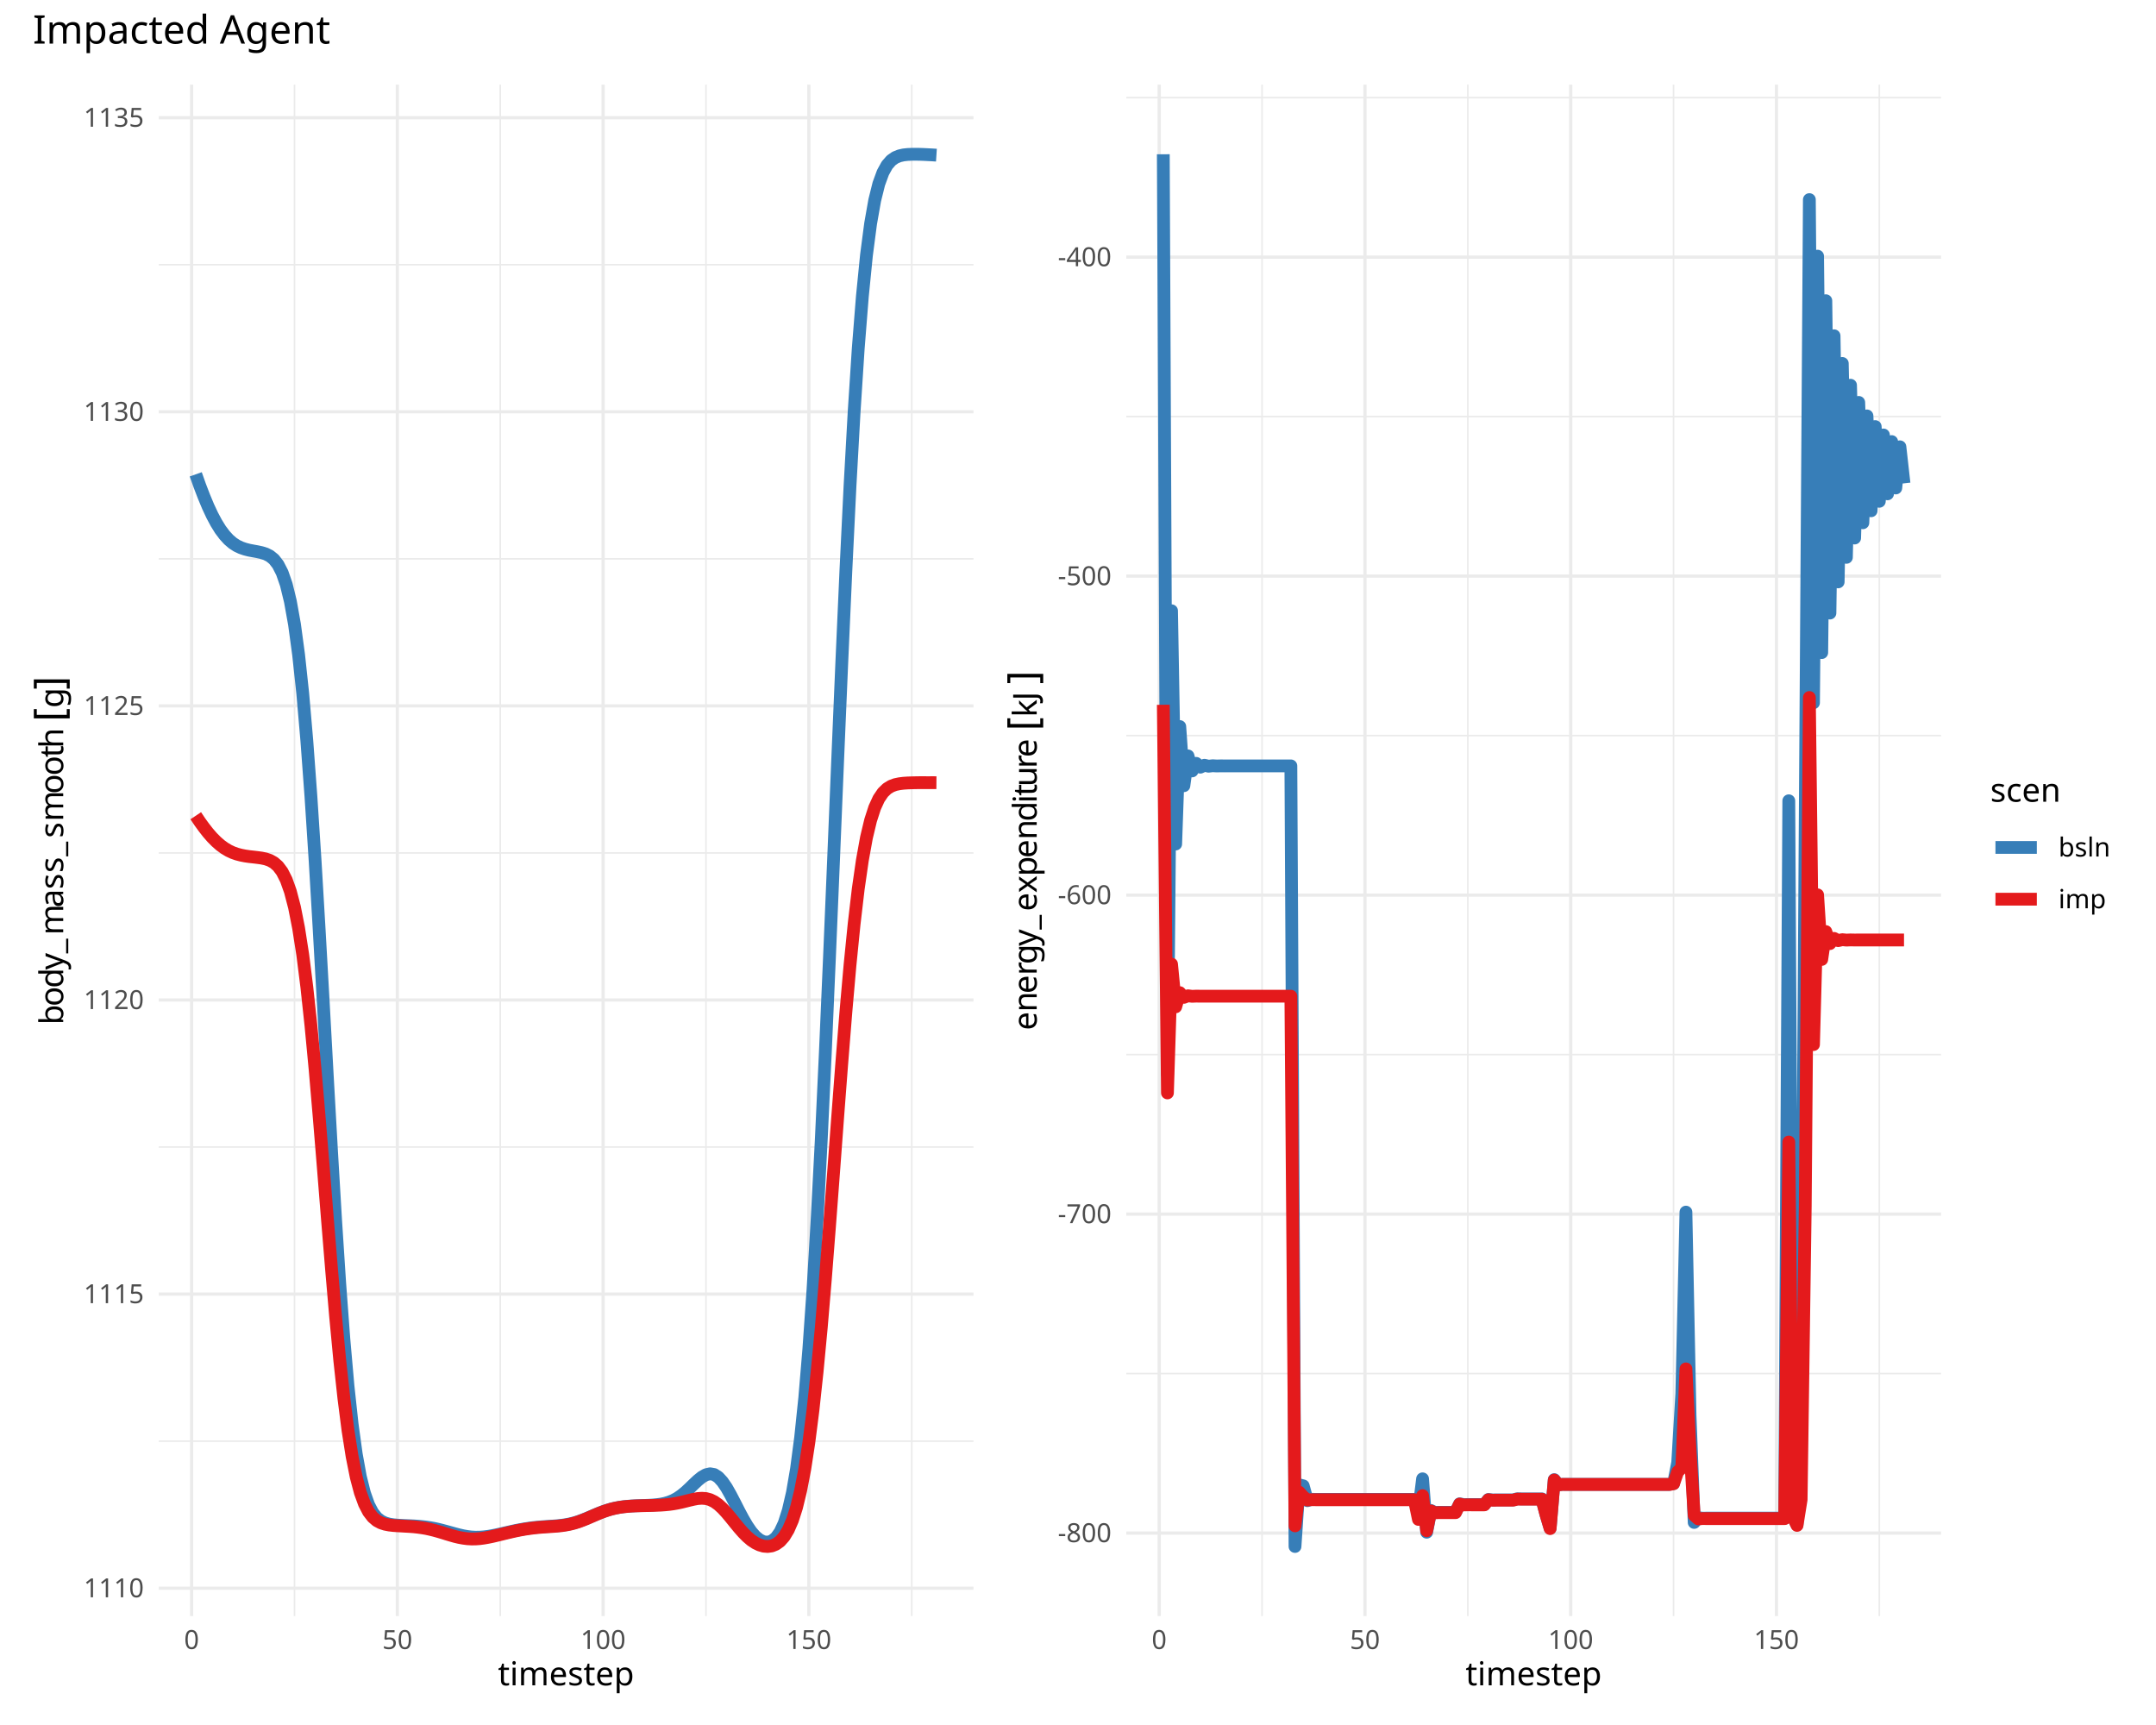
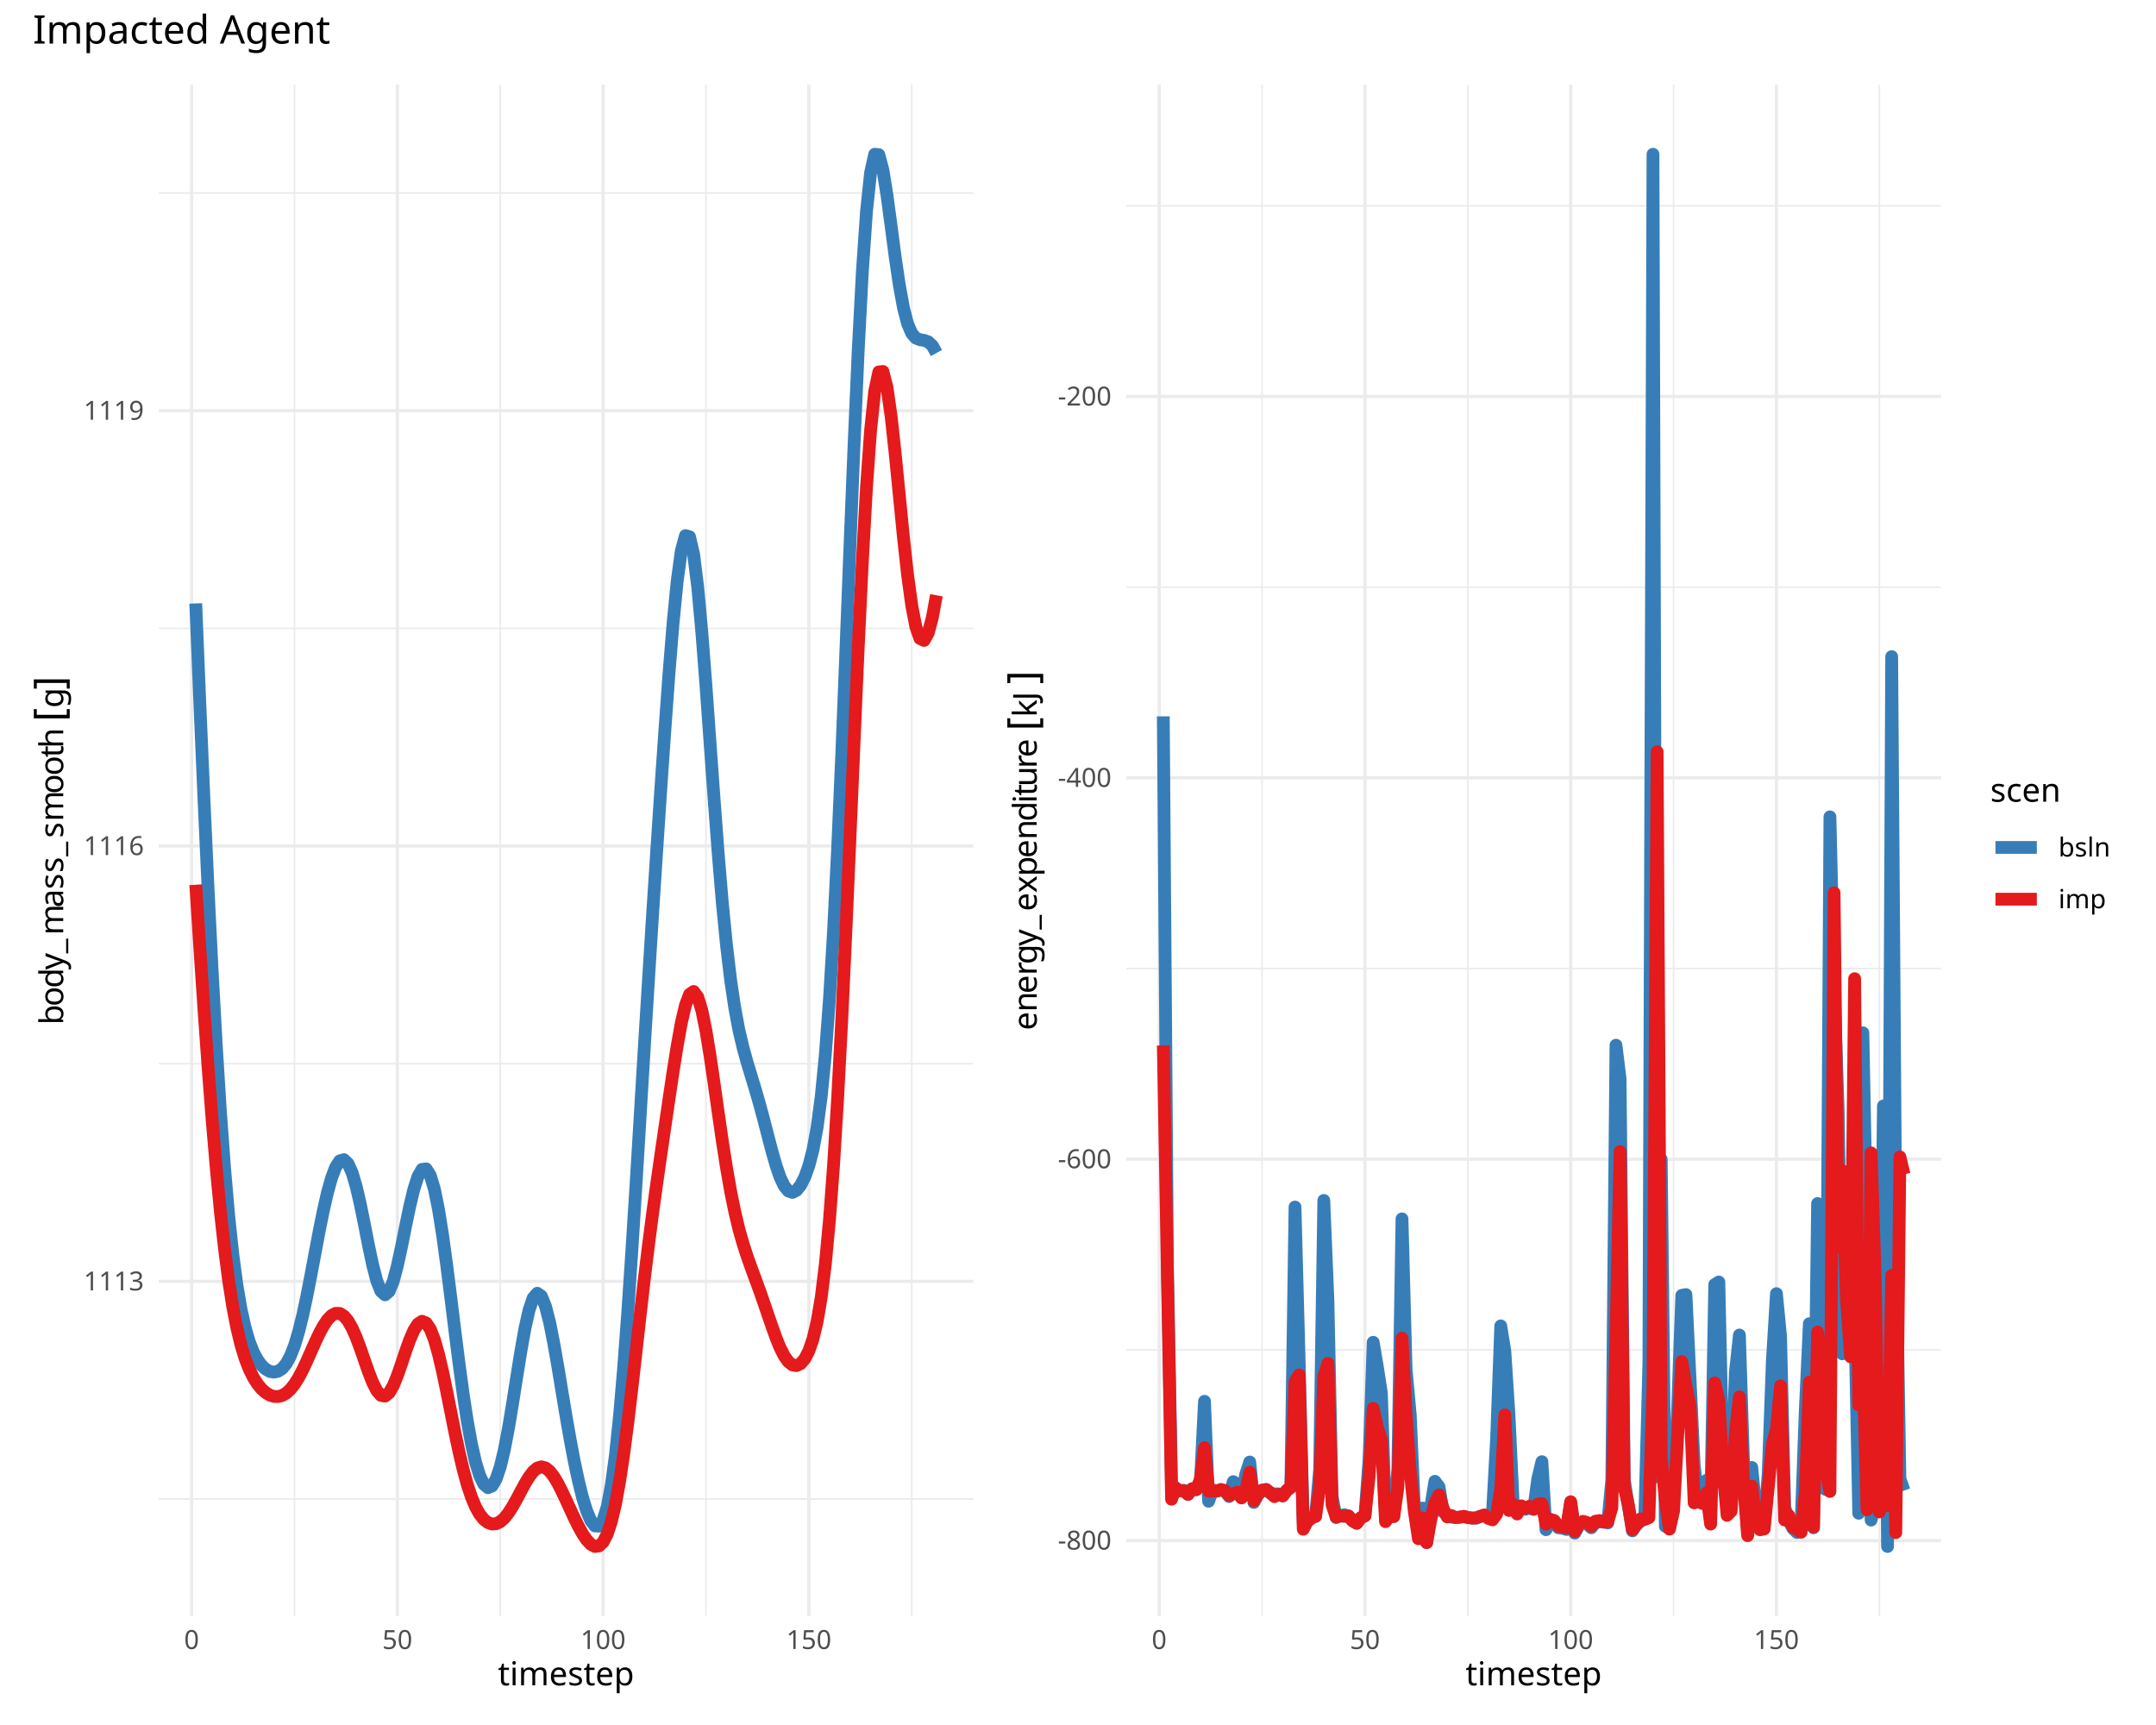
<svg xmlns="http://www.w3.org/2000/svg" class="svglite" data-engine-version="2.0" width="720.00pt" height="576.00pt" viewBox="0 0 720.00 576.00">
  <defs>
    <style type="text/css">
    .svglite line, .svglite polyline, .svglite polygon, .svglite path, .svglite rect, .svglite circle {
      fill: none;
      stroke: #000000;
      stroke-linecap: round;
      stroke-linejoin: round;
      stroke-miterlimit: 10.00;
    }
  </style>
  </defs>
  <rect width="100%" height="100%" style="stroke: none; fill: #FFFFFF;" />
  <defs>
    <clipPath id="cpMC4wMHw3MjAuMDB8MC4wMHw1NzYuMDA=">
      <rect x="0.00" y="0.00" width="720.00" height="576.00" />
    </clipPath>
  </defs>
  <g clip-path="url(#cpMC4wMHw3MjAuMDB8MC4wMHw1NzYuMDA=)">
    <rect x="0" y="0.00" width="720.00" height="576.00" style="stroke-width: 1.07; stroke: #FFFFFF; fill: #FFFFFF;" />
  </g>
  <defs>
    <clipPath id="cpNTMuMDB8NjQ4LjIyfDI4LjI2fDUzOS42Mw==">
      <rect x="53.00" y="28.26" width="595.22" height="511.37" />
    </clipPath>
  </defs>
  <g clip-path="url(#cpNTMuMDB8NjQ4LjIyfDI4LjI2fDUzOS42Mw==)">
</g>
  <g clip-path="url(#cpMC4wMHw3MjAuMDB8MC4wMHw1NzYuMDA=)">
</g>
  <defs>
    <clipPath id="cpNS40OHwzMzAuNTd8MjIuNzh8NTcwLjUy">
      <rect x="5.48" y="22.78" width="325.09" height="547.74" />
    </clipPath>
  </defs>
  <g clip-path="url(#cpNS40OHwzMzAuNTd8MjIuNzh8NTcwLjUy)">
    <rect x="5.48" y="22.78" width="325.09" height="547.74" style="stroke-width: 1.07; stroke: none; fill: #FFFFFF;" />
  </g>
  <g clip-path="url(#cpMC4wMHw3MjAuMDB8MC4wMHw1NzYuMDA=)">
</g>
  <defs>
    <clipPath id="cpMzMwLjU3fDcxNC41MnwyMi43OHw1NzAuNTI=">
      <rect x="330.57" y="22.78" width="383.95" height="547.74" />
    </clipPath>
  </defs>
  <g clip-path="url(#cpMzMwLjU3fDcxNC41MnwyMi43OHw1NzAuNTI=)">
    <rect x="330.57" y="22.78" width="383.95" height="547.74" style="stroke-width: 1.07; stroke: none; fill: #FFFFFF;" />
  </g>
  <g clip-path="url(#cpMC4wMHw3MjAuMDB8MC4wMHw1NzYuMDA=)">
</g>
  <defs>
    <clipPath id="cpNTMuMDB8MzI1LjA5fDI4LjI2fDUzOS42Mw==">
      <rect x="53.00" y="28.26" width="272.09" height="511.37" />
    </clipPath>
  </defs>
  <g clip-path="url(#cpNTMuMDB8MzI1LjA5fDI4LjI2fDUzOS42Mw==)">
-     <polyline points="53.00,481.22 325.09,481.22 " style="stroke-width: 0.53; stroke: #EBEBEB; stroke-linecap: butt;" />
-     <polyline points="53.00,383.01 325.09,383.01 " style="stroke-width: 0.53; stroke: #EBEBEB; stroke-linecap: butt;" />
-     <polyline points="53.00,284.81 325.09,284.81 " style="stroke-width: 0.53; stroke: #EBEBEB; stroke-linecap: butt;" />
-     <polyline points="53.00,186.60 325.09,186.60 " style="stroke-width: 0.53; stroke: #EBEBEB; stroke-linecap: butt;" />
-     <polyline points="53.00,88.40 325.09,88.40 " style="stroke-width: 0.53; stroke: #EBEBEB; stroke-linecap: butt;" />
+     <polyline points="53.00,500.54 325.09,500.54 " style="stroke-width: 0.53; stroke: #EBEBEB; stroke-linecap: butt;" />
+     <polyline points="53.00,355.18 325.09,355.18 " style="stroke-width: 0.53; stroke: #EBEBEB; stroke-linecap: butt;" />
+     <polyline points="53.00,209.81 325.09,209.81 " style="stroke-width: 0.53; stroke: #EBEBEB; stroke-linecap: butt;" />
+     <polyline points="53.00,64.45 325.09,64.45 " style="stroke-width: 0.53; stroke: #EBEBEB; stroke-linecap: butt;" />
    <polyline points="98.35,539.63 98.35,28.26 " style="stroke-width: 0.53; stroke: #EBEBEB; stroke-linecap: butt;" />
    <polyline points="167.06,539.63 167.06,28.26 " style="stroke-width: 0.53; stroke: #EBEBEB; stroke-linecap: butt;" />
    <polyline points="235.77,539.63 235.77,28.26 " style="stroke-width: 0.53; stroke: #EBEBEB; stroke-linecap: butt;" />
    <polyline points="304.48,539.63 304.48,28.26 " style="stroke-width: 0.53; stroke: #EBEBEB; stroke-linecap: butt;" />
-     <polyline points="53.00,530.32 325.09,530.32 " style="stroke-width: 1.07; stroke: #EBEBEB; stroke-linecap: butt;" />
-     <polyline points="53.00,432.12 325.09,432.12 " style="stroke-width: 1.07; stroke: #EBEBEB; stroke-linecap: butt;" />
-     <polyline points="53.00,333.91 325.09,333.91 " style="stroke-width: 1.07; stroke: #EBEBEB; stroke-linecap: butt;" />
-     <polyline points="53.00,235.71 325.09,235.71 " style="stroke-width: 1.07; stroke: #EBEBEB; stroke-linecap: butt;" />
-     <polyline points="53.00,137.50 325.09,137.50 " style="stroke-width: 1.07; stroke: #EBEBEB; stroke-linecap: butt;" />
-     <polyline points="53.00,39.30 325.09,39.30 " style="stroke-width: 1.07; stroke: #EBEBEB; stroke-linecap: butt;" />
+     <polyline points="53.00,427.86 325.09,427.86 " style="stroke-width: 1.07; stroke: #EBEBEB; stroke-linecap: butt;" />
+     <polyline points="53.00,282.50 325.09,282.50 " style="stroke-width: 1.07; stroke: #EBEBEB; stroke-linecap: butt;" />
+     <polyline points="53.00,137.13 325.09,137.13 " style="stroke-width: 1.07; stroke: #EBEBEB; stroke-linecap: butt;" />
    <polyline points="63.99,539.63 63.99,28.26 " style="stroke-width: 1.07; stroke: #EBEBEB; stroke-linecap: butt;" />
    <polyline points="132.70,539.63 132.70,28.26 " style="stroke-width: 1.07; stroke: #EBEBEB; stroke-linecap: butt;" />
    <polyline points="201.41,539.63 201.41,28.26 " style="stroke-width: 1.07; stroke: #EBEBEB; stroke-linecap: butt;" />
    <polyline points="270.12,539.63 270.12,28.26 " style="stroke-width: 1.07; stroke: #EBEBEB; stroke-linecap: butt;" />
-     <polyline points="65.37,158.38 66.74,162.24 68.12,165.83 69.49,169.11 70.86,172.05 72.24,174.63 73.61,176.84 74.99,178.68 76.36,180.18 77.73,181.36 79.11,182.25 80.48,182.90 81.86,183.37 83.23,183.72 84.61,183.98 85.98,184.23 87.35,184.53 88.73,184.96 90.10,185.65 91.48,186.77 92.85,188.53 94.23,191.22 95.60,195.17 96.97,200.80 98.35,208.49 99.72,218.64 101.10,231.55 102.47,247.36 103.84,266.01 105.22,287.23 106.59,310.47 107.97,335.01 109.34,359.98 110.72,384.47 112.09,407.60 113.46,428.65 114.84,447.13 116.21,462.75 117.59,475.48 118.96,485.47 120.33,493.04 121.71,498.56 123.08,502.44 124.46,505.07 125.83,506.79 127.21,507.87 128.58,508.53 129.95,508.92 131.33,509.14 132.70,509.27 134.08,509.35 135.45,509.41 136.83,509.47 138.20,509.53 139.57,509.62 140.95,509.75 142.32,509.91 143.70,510.12 145.07,510.37 146.44,510.67 147.82,511.02 149.19,511.39 150.57,511.77 151.94,512.15 153.32,512.51 154.69,512.82 156.06,513.06 157.44,513.22 158.81,513.29 160.19,513.28 161.56,513.18 162.94,513.02 164.31,512.79 165.68,512.52 167.06,512.22 168.43,511.90 169.81,511.59 171.18,511.28 172.55,510.99 173.93,510.73 175.30,510.49 176.68,510.28 178.05,510.10 179.43,509.96 180.80,509.84 182.17,509.74 183.55,509.65 184.92,509.56 186.30,509.45 187.67,509.30 189.04,509.10 190.42,508.83 191.79,508.49 193.17,508.06 194.54,507.56 195.92,507.01 197.29,506.43 198.66,505.84 200.04,505.26 201.41,504.74 202.79,504.27 204.16,503.87 205.54,503.54 206.91,503.29 208.28,503.10 209.66,502.96 211.03,502.86 212.41,502.79 213.78,502.74 215.15,502.69 216.53,502.64 217.90,502.56 219.28,502.44 220.65,502.26 222.03,501.98 223.40,501.58 224.77,501.03 226.15,500.29 227.52,499.35 228.90,498.23 230.27,496.96 231.65,495.62 233.02,494.33 234.39,493.22 235.77,492.43 237.14,492.12 238.52,492.37 239.89,493.26 241.26,494.75 242.64,496.77 244.01,499.20 245.39,501.85 246.76,504.55 248.14,507.14 249.51,509.47 250.88,511.47 252.26,513.04 253.63,514.16 255.01,514.82 256.38,514.97 257.76,514.56 259.13,513.48 260.50,511.58 261.88,508.63 263.25,504.36 264.63,498.43 266.00,490.45 267.37,480.02 268.75,466.76 270.12,450.35 271.50,430.56 272.87,407.34 274.25,380.87 275.62,351.52 276.99,319.95 278.37,287.02 279.74,253.75 281.12,221.21 282.49,190.44 283.86,162.32 285.24,137.50 286.61,116.35 287.99,98.97 289.36,85.20 290.74,74.66 292.11,66.90 293.48,61.39 294.86,57.62 296.23,55.14 297.61,53.56 298.98,52.60 300.36,52.04 301.73,51.73 303.10,51.58 304.48,51.52 305.85,51.51 307.23,51.53 308.60,51.58 309.97,51.65 311.35,51.72 312.72,51.81 " style="stroke-width: 4.27; stroke: #377EB8; stroke-linecap: butt;" />
-     <polyline points="65.37,272.38 66.74,274.43 68.12,276.33 69.49,278.08 70.86,279.65 72.24,281.04 73.61,282.24 74.99,283.24 76.36,284.06 77.73,284.70 79.11,285.19 80.48,285.55 81.86,285.82 83.23,286.02 84.61,286.17 85.98,286.33 87.35,286.52 88.73,286.81 90.10,287.28 91.48,288.05 92.85,289.25 94.23,291.10 95.60,293.81 96.97,297.67 98.35,302.95 99.72,309.92 101.10,318.78 102.47,329.63 103.84,342.44 105.22,357.02 106.59,372.99 107.97,389.85 109.34,407.01 110.72,423.83 112.09,439.73 113.46,454.19 114.84,466.88 116.21,477.60 117.59,486.33 118.96,493.19 120.33,498.37 121.71,502.15 123.08,504.80 124.46,506.59 125.83,507.77 127.21,508.50 128.58,508.95 129.95,509.22 131.33,509.38 132.70,509.48 134.08,509.55 135.45,509.63 136.83,509.71 138.20,509.81 139.57,509.96 140.95,510.15 142.32,510.38 143.70,510.68 145.07,511.02 146.44,511.40 147.82,511.81 149.19,512.24 150.57,512.65 151.94,513.04 153.32,513.37 154.69,513.62 156.06,513.80 157.44,513.88 158.81,513.87 160.19,513.77 161.56,513.59 162.94,513.35 164.31,513.07 165.68,512.75 167.06,512.42 168.43,512.08 169.81,511.75 171.18,511.43 172.55,511.13 173.93,510.86 175.30,510.62 176.68,510.41 178.05,510.23 179.43,510.08 180.80,509.96 182.17,509.86 183.55,509.77 184.92,509.68 186.30,509.57 187.67,509.42 189.04,509.21 190.42,508.94 191.79,508.59 193.17,508.16 194.54,507.65 195.92,507.10 197.29,506.50 198.66,505.91 200.04,505.33 201.41,504.79 202.79,504.32 204.16,503.91 205.54,503.59 206.91,503.33 208.28,503.14 209.66,503.00 211.03,502.90 212.41,502.83 213.78,502.79 215.15,502.75 216.53,502.72 217.90,502.69 219.28,502.64 220.65,502.58 222.03,502.48 223.40,502.35 224.77,502.16 226.15,501.92 227.52,501.63 228.90,501.29 230.27,500.95 231.65,500.63 233.02,500.38 234.39,500.29 235.77,500.39 237.14,500.76 238.52,501.43 239.89,502.40 241.26,503.66 242.64,505.15 244.01,506.79 245.39,508.50 246.76,510.17 248.14,511.74 249.51,513.13 250.88,514.30 252.26,515.22 253.63,515.88 255.01,516.28 256.38,516.39 257.76,516.20 259.13,515.64 260.50,514.65 261.88,513.09 263.25,510.82 264.63,507.65 266.00,503.36 267.37,497.74 268.75,490.56 270.12,481.63 271.50,470.81 272.87,458.07 274.25,443.49 275.62,427.28 276.99,409.80 278.37,391.53 279.74,373.05 281.12,354.97 282.49,337.87 283.86,322.27 285.24,308.51 286.61,296.82 287.99,287.24 289.36,279.67 290.74,273.91 292.11,269.68 293.48,266.70 294.86,264.67 296.23,263.34 297.61,262.50 298.98,261.99 300.36,261.70 301.73,261.53 303.10,261.44 304.48,261.39 305.85,261.36 307.23,261.34 308.60,261.34 309.97,261.35 311.35,261.34 312.72,261.35 " style="stroke-width: 4.27; stroke: #E41A1C; stroke-linecap: butt;" />
+     <polyline points="65.37,201.49 66.74,234.99 68.12,266.93 69.49,296.86 70.86,324.42 72.24,349.25 73.61,371.15 74.99,389.98 76.36,405.78 77.73,418.70 79.11,429.03 80.48,437.11 81.86,443.29 83.23,447.97 84.61,451.47 85.98,454.05 87.35,455.91 88.73,457.18 90.10,457.94 91.48,458.18 92.85,457.88 94.23,457.00 95.60,455.34 96.97,452.80 98.35,449.29 99.72,444.74 101.10,439.19 102.47,432.78 103.84,425.74 105.22,418.40 106.59,411.13 107.97,404.30 109.34,398.27 110.72,393.33 112.09,389.73 113.46,387.64 114.84,387.22 116.21,388.53 117.59,391.56 118.96,396.19 120.33,402.12 121.71,408.91 123.08,415.91 124.46,422.41 125.83,427.70 127.21,431.15 128.58,432.36 129.95,431.20 131.33,427.83 132.70,422.66 134.08,416.30 135.45,409.45 136.83,402.83 138.20,397.12 139.57,392.85 140.95,390.47 142.32,390.31 143.70,392.51 145.07,397.08 146.44,403.85 147.82,412.50 149.19,422.55 150.57,433.44 151.94,444.60 153.32,455.47 154.69,465.57 156.06,474.54 157.44,482.13 158.81,488.22 160.19,492.72 161.56,495.58 162.94,496.76 164.31,496.21 165.68,493.89 167.06,489.81 168.43,484.06 169.81,476.87 171.18,468.63 172.55,459.89 173.93,451.31 175.30,443.60 176.68,437.45 178.05,433.41 179.43,431.83 180.80,432.81 182.17,436.18 183.55,441.57 184.92,448.49 186.30,456.36 187.67,464.66 189.04,472.90 190.42,480.76 191.79,488.02 193.17,494.48 194.54,500.02 195.92,504.49 197.29,507.74 198.66,509.53 200.04,509.60 201.41,507.52 202.79,503.08 204.16,495.88 205.54,485.75 206.91,472.59 208.28,456.53 209.66,437.91 211.03,417.28 212.41,395.32 213.78,372.71 215.15,350.04 216.53,327.69 217.90,305.86 219.28,284.58 220.65,263.87 222.03,243.87 223.40,225.02 224.77,208.08 226.15,194.04 227.52,183.98 228.90,178.85 230.27,179.23 231.65,185.17 233.02,196.18 234.39,211.26 235.77,229.11 237.14,248.30 238.52,267.50 239.89,285.62 241.26,301.88 242.64,315.83 244.01,327.35 245.39,336.62 246.76,343.95 248.14,349.81 249.51,354.76 250.88,359.29 252.26,363.82 253.63,368.59 255.01,373.70 256.38,379.00 257.76,384.28 259.13,389.07 260.50,393.07 261.88,395.99 263.25,397.68 264.63,398.16 266.00,397.48 267.37,395.77 268.75,393.08 270.12,389.26 271.50,383.92 272.87,376.48 274.25,366.16 275.62,352.15 276.99,333.78 278.37,310.69 279.74,283.04 281.12,251.44 282.49,217.21 283.86,182.05 285.24,147.94 286.61,116.87 287.99,90.67 289.36,70.68 290.74,57.63 292.11,51.51 293.48,51.64 294.86,56.79 296.23,65.35 297.61,75.63 298.98,86.05 300.36,95.39 301.73,102.84 303.10,108.11 304.48,111.32 305.85,112.89 307.23,113.44 308.60,113.65 309.97,114.14 311.35,115.41 312.72,117.88 " style="stroke-width: 4.27; stroke: #377EB8; stroke-linecap: butt;" />
+     <polyline points="65.37,295.43 66.74,316.75 68.12,337.17 69.49,356.41 70.86,374.21 72.24,390.36 73.61,404.68 74.99,417.10 76.36,427.63 77.73,436.36 79.11,443.46 80.48,449.14 81.86,453.64 83.23,457.18 84.61,459.96 85.98,462.13 87.35,463.79 88.73,465.02 90.10,465.85 91.48,466.28 92.85,466.33 94.23,465.99 95.60,465.19 96.97,463.93 98.35,462.19 99.72,460.00 101.10,457.39 102.47,454.46 103.84,451.36 105.22,448.25 106.59,445.33 107.97,442.76 109.34,440.70 110.72,439.26 112.09,438.54 113.46,438.57 114.84,439.41 116.21,441.04 117.59,443.46 118.96,446.57 120.33,450.24 121.71,454.20 123.08,458.13 124.46,461.64 125.83,464.35 127.21,465.94 128.58,466.19 129.95,465.08 131.33,462.70 132.70,459.35 134.08,455.39 135.45,451.26 136.83,447.40 138.20,444.23 139.57,442.08 140.95,441.19 142.32,441.75 143.70,443.81 145.07,447.34 146.44,452.17 147.82,458.06 149.19,464.65 150.57,471.58 151.94,478.45 153.32,484.93 154.69,490.76 156.06,495.77 157.44,499.90 158.81,503.17 160.19,505.62 161.56,507.35 162.94,508.42 164.31,508.89 165.68,508.79 167.06,508.12 168.43,506.90 169.81,505.18 171.18,503.03 172.55,500.57 173.93,497.97 175.30,495.43 176.68,493.16 178.05,491.36 179.43,490.20 180.80,489.79 182.17,490.14 183.55,491.25 184.92,493.01 186.30,495.32 187.67,498.01 189.04,500.93 190.42,503.93 191.79,506.89 193.17,509.67 194.54,512.15 195.92,514.19 197.29,515.66 198.66,516.39 200.04,516.21 201.41,514.91 202.79,512.24 204.16,508.08 205.54,502.26 206.91,494.74 208.28,485.61 209.66,475.07 211.03,463.50 212.41,451.37 213.78,439.16 215.15,427.29 216.53,416.03 217.90,405.45 219.28,395.47 220.65,385.88 222.03,376.44 223.40,367.07 224.77,357.89 226.15,349.22 227.52,341.61 228.90,335.69 230.27,332.04 231.65,331.07 233.02,332.92 234.39,337.44 235.77,344.22 237.14,352.65 238.52,362.06 239.89,371.79 241.26,381.26 242.64,390.05 244.01,397.88 245.39,404.66 246.76,410.41 248.14,415.27 249.51,419.50 250.88,423.35 252.26,427.08 253.63,430.84 255.01,434.76 256.38,438.78 257.76,442.79 259.13,446.63 260.50,450.01 261.88,452.72 263.25,454.67 264.63,455.77 266.00,455.99 267.37,455.34 268.75,453.74 270.12,451.09 271.50,447.10 272.87,441.33 274.25,433.20 275.62,422.12 276.99,407.54 278.37,389.07 279.74,366.59 281.12,340.33 282.49,310.97 283.86,279.52 285.24,247.38 286.61,216.13 287.99,187.44 289.36,162.84 290.74,143.63 292.11,130.64 293.48,124.19 294.86,124.04 296.23,129.43 297.61,139.17 298.98,151.80 300.36,165.78 301.73,179.62 303.10,192.07 304.48,202.17 305.85,209.32 307.23,213.21 308.60,213.84 309.97,211.41 311.35,206.24 312.72,198.77 " style="stroke-width: 4.27; stroke: #E41A1C; stroke-linecap: butt;" />
  </g>
  <g clip-path="url(#cpMC4wMHw3MjAuMDB8MC4wMHw1NzYuMDA=)">
-     <text x="48.07" y="533.35" text-anchor="end" style="font-size: 8.80px; fill: #4D4D4D; font-family: sans;" textLength="19.58px" lengthAdjust="spacingAndGlyphs">1110</text>
-     <text x="48.07" y="435.14" text-anchor="end" style="font-size: 8.80px; fill: #4D4D4D; font-family: sans;" textLength="19.58px" lengthAdjust="spacingAndGlyphs">1115</text>
-     <text x="48.07" y="336.94" text-anchor="end" style="font-size: 8.80px; fill: #4D4D4D; font-family: sans;" textLength="19.58px" lengthAdjust="spacingAndGlyphs">1120</text>
-     <text x="48.07" y="238.73" text-anchor="end" style="font-size: 8.80px; fill: #4D4D4D; font-family: sans;" textLength="19.58px" lengthAdjust="spacingAndGlyphs">1125</text>
-     <text x="48.07" y="140.53" text-anchor="end" style="font-size: 8.80px; fill: #4D4D4D; font-family: sans;" textLength="19.58px" lengthAdjust="spacingAndGlyphs">1130</text>
-     <text x="48.07" y="42.32" text-anchor="end" style="font-size: 8.80px; fill: #4D4D4D; font-family: sans;" textLength="19.58px" lengthAdjust="spacingAndGlyphs">1135</text>
+     <text x="48.07" y="430.89" text-anchor="end" style="font-size: 8.80px; fill: #4D4D4D; font-family: sans;" textLength="19.58px" lengthAdjust="spacingAndGlyphs">1113</text>
+     <text x="48.07" y="285.52" text-anchor="end" style="font-size: 8.80px; fill: #4D4D4D; font-family: sans;" textLength="19.58px" lengthAdjust="spacingAndGlyphs">1116</text>
+     <text x="48.07" y="140.16" text-anchor="end" style="font-size: 8.80px; fill: #4D4D4D; font-family: sans;" textLength="19.58px" lengthAdjust="spacingAndGlyphs">1119</text>
    <text x="63.99" y="550.62" text-anchor="middle" style="font-size: 8.80px; fill: #4D4D4D; font-family: sans;" textLength="4.89px" lengthAdjust="spacingAndGlyphs">0</text>
    <text x="132.70" y="550.62" text-anchor="middle" style="font-size: 8.80px; fill: #4D4D4D; font-family: sans;" textLength="9.79px" lengthAdjust="spacingAndGlyphs">50</text>
    <text x="201.41" y="550.62" text-anchor="middle" style="font-size: 8.80px; fill: #4D4D4D; font-family: sans;" textLength="14.68px" lengthAdjust="spacingAndGlyphs">100</text>
    <text x="270.12" y="550.62" text-anchor="middle" style="font-size: 8.80px; fill: #4D4D4D; font-family: sans;" textLength="14.68px" lengthAdjust="spacingAndGlyphs">150</text>
    <text x="189.04" y="562.76" text-anchor="middle" style="font-size: 11.00px; font-family: sans;" textLength="41.58px" lengthAdjust="spacingAndGlyphs">timestep</text>
    <text transform="translate(21.11,342.20) rotate(-90)" style="font-size: 11.00px; font-family: sans;" textLength="6.12px" lengthAdjust="spacingAndGlyphs">b</text>
    <text transform="translate(21.11,336.08) rotate(-90)" style="font-size: 11.00px; font-family: sans;" textLength="6.12px" lengthAdjust="spacingAndGlyphs">o</text>
    <text transform="translate(21.11,329.96) rotate(-90)" style="font-size: 11.00px; font-family: sans;" textLength="6.12px" lengthAdjust="spacingAndGlyphs">d</text>
    <text transform="translate(21.11,323.84) rotate(-90)" style="font-size: 11.00px; font-family: sans;" textLength="5.50px" lengthAdjust="spacingAndGlyphs">y</text>
    <text transform="translate(21.11,318.34) rotate(-90)" style="font-size: 11.00px; font-family: sans;" textLength="6.12px" lengthAdjust="spacingAndGlyphs">_</text>
    <text transform="translate(21.11,312.22) rotate(-90)" style="font-size: 11.00px; font-family: sans;" textLength="9.17px" lengthAdjust="spacingAndGlyphs">m</text>
    <text transform="translate(21.11,303.05) rotate(-90)" style="font-size: 11.00px; font-family: sans;" textLength="6.12px" lengthAdjust="spacingAndGlyphs">a</text>
    <text transform="translate(21.11,296.94) rotate(-90)" style="font-size: 11.00px; font-family: sans;" textLength="5.50px" lengthAdjust="spacingAndGlyphs">s</text>
    <text transform="translate(21.11,291.43) rotate(-90)" style="font-size: 11.00px; font-family: sans;" textLength="5.50px" lengthAdjust="spacingAndGlyphs">s</text>
    <text transform="translate(21.11,285.93) rotate(-90)" style="font-size: 11.00px; font-family: sans;" textLength="6.12px" lengthAdjust="spacingAndGlyphs">_</text>
    <text transform="translate(21.11,279.81) rotate(-90)" style="font-size: 11.00px; font-family: sans;" textLength="5.50px" lengthAdjust="spacingAndGlyphs">s</text>
    <text transform="translate(21.11,274.30) rotate(-90)" style="font-size: 11.00px; font-family: sans;" textLength="9.17px" lengthAdjust="spacingAndGlyphs">m</text>
    <text transform="translate(21.11,265.14) rotate(-90)" style="font-size: 11.00px; font-family: sans;" textLength="6.12px" lengthAdjust="spacingAndGlyphs">o</text>
    <text transform="translate(21.11,259.02) rotate(-90)" style="font-size: 11.00px; font-family: sans;" textLength="6.12px" lengthAdjust="spacingAndGlyphs">o</text>
    <text transform="translate(21.11,252.90) rotate(-90)" style="font-size: 11.00px; font-family: sans;" textLength="3.06px" lengthAdjust="spacingAndGlyphs">t</text>
    <text transform="translate(21.11,249.84) rotate(-90)" style="font-size: 11.00px; font-family: sans;" textLength="6.12px" lengthAdjust="spacingAndGlyphs">h</text>
    <text transform="translate(21.11,243.73) rotate(-90)" style="font-size: 11.00px; font-family: sans;" textLength="2.75px" lengthAdjust="spacingAndGlyphs"> </text>
    <text transform="translate(21.11,240.97) rotate(-90)" style="font-size: 13.75px; font-family: sans;" textLength="4.58px" lengthAdjust="spacingAndGlyphs">[</text>
    <text transform="translate(21.11,236.39) rotate(-90)" style="font-size: 11.00px; font-family: sans;" textLength="6.12px" lengthAdjust="spacingAndGlyphs">g</text>
    <text transform="translate(21.11,230.28) rotate(-90)" style="font-size: 13.75px; font-family: sans;" textLength="4.58px" lengthAdjust="spacingAndGlyphs">]</text>
  </g>
  <defs>
    <clipPath id="cpMzc2LjEzfDY0OC4yMnwyOC4yNnw1MzkuNjM=">
      <rect x="376.13" y="28.26" width="272.09" height="511.37" />
    </clipPath>
  </defs>
  <g clip-path="url(#cpMzc2LjEzfDY0OC4yMnwyOC4yNnw1MzkuNjM=)">
-     <polyline points="376.13,458.65 648.22,458.65 " style="stroke-width: 0.53; stroke: #EBEBEB; stroke-linecap: butt;" />
-     <polyline points="376.13,352.14 648.22,352.14 " style="stroke-width: 0.53; stroke: #EBEBEB; stroke-linecap: butt;" />
-     <polyline points="376.13,245.63 648.22,245.63 " style="stroke-width: 0.53; stroke: #EBEBEB; stroke-linecap: butt;" />
-     <polyline points="376.13,139.11 648.22,139.11 " style="stroke-width: 0.53; stroke: #EBEBEB; stroke-linecap: butt;" />
-     <polyline points="376.13,32.60 648.22,32.60 " style="stroke-width: 0.53; stroke: #EBEBEB; stroke-linecap: butt;" />
+     <polyline points="376.13,450.73 648.22,450.73 " style="stroke-width: 0.53; stroke: #EBEBEB; stroke-linecap: butt;" />
+     <polyline points="376.13,323.40 648.22,323.40 " style="stroke-width: 0.53; stroke: #EBEBEB; stroke-linecap: butt;" />
+     <polyline points="376.13,196.06 648.22,196.06 " style="stroke-width: 0.53; stroke: #EBEBEB; stroke-linecap: butt;" />
+     <polyline points="376.13,68.73 648.22,68.73 " style="stroke-width: 0.53; stroke: #EBEBEB; stroke-linecap: butt;" />
    <polyline points="421.47,539.63 421.47,28.26 " style="stroke-width: 0.53; stroke: #EBEBEB; stroke-linecap: butt;" />
    <polyline points="490.18,539.63 490.18,28.26 " style="stroke-width: 0.53; stroke: #EBEBEB; stroke-linecap: butt;" />
    <polyline points="558.89,539.63 558.89,28.26 " style="stroke-width: 0.53; stroke: #EBEBEB; stroke-linecap: butt;" />
    <polyline points="627.60,539.63 627.60,28.26 " style="stroke-width: 0.53; stroke: #EBEBEB; stroke-linecap: butt;" />
-     <polyline points="376.13,511.91 648.22,511.91 " style="stroke-width: 1.07; stroke: #EBEBEB; stroke-linecap: butt;" />
-     <polyline points="376.13,405.40 648.22,405.40 " style="stroke-width: 1.07; stroke: #EBEBEB; stroke-linecap: butt;" />
-     <polyline points="376.13,298.88 648.22,298.88 " style="stroke-width: 1.07; stroke: #EBEBEB; stroke-linecap: butt;" />
-     <polyline points="376.13,192.37 648.22,192.37 " style="stroke-width: 1.07; stroke: #EBEBEB; stroke-linecap: butt;" />
-     <polyline points="376.13,85.86 648.22,85.86 " style="stroke-width: 1.07; stroke: #EBEBEB; stroke-linecap: butt;" />
+     <polyline points="376.13,514.40 648.22,514.40 " style="stroke-width: 1.07; stroke: #EBEBEB; stroke-linecap: butt;" />
+     <polyline points="376.13,387.07 648.22,387.07 " style="stroke-width: 1.07; stroke: #EBEBEB; stroke-linecap: butt;" />
+     <polyline points="376.13,259.73 648.22,259.73 " style="stroke-width: 1.07; stroke: #EBEBEB; stroke-linecap: butt;" />
+     <polyline points="376.13,132.39 648.22,132.39 " style="stroke-width: 1.07; stroke: #EBEBEB; stroke-linecap: butt;" />
    <polyline points="387.12,539.63 387.12,28.26 " style="stroke-width: 1.07; stroke: #EBEBEB; stroke-linecap: butt;" />
    <polyline points="455.83,539.63 455.83,28.26 " style="stroke-width: 1.07; stroke: #EBEBEB; stroke-linecap: butt;" />
    <polyline points="524.54,539.63 524.54,28.26 " style="stroke-width: 1.07; stroke: #EBEBEB; stroke-linecap: butt;" />
    <polyline points="593.25,539.63 593.25,28.26 " style="stroke-width: 1.07; stroke: #EBEBEB; stroke-linecap: butt;" />
-     <polyline points="388.49,51.51 389.87,358.65 391.24,203.94 392.62,281.83 393.99,242.60 395.36,262.36 396.74,252.41 398.11,257.42 399.49,254.90 400.86,256.17 402.24,255.53 403.61,255.85 404.98,255.69 406.36,255.77 407.73,255.73 409.11,255.75 410.48,255.74 411.85,255.74 413.23,255.74 414.60,255.74 415.98,255.74 417.35,255.74 418.73,255.74 420.10,255.74 421.47,255.74 422.85,255.74 424.22,255.74 425.60,255.74 426.97,255.74 428.35,255.74 429.72,255.74 431.09,255.74 432.47,516.39 433.84,495.80 435.22,496.14 436.59,501.09 437.96,500.63 439.34,500.67 440.71,500.67 442.09,500.67 443.46,500.67 444.84,500.67 446.21,500.67 447.58,500.67 448.96,500.67 450.33,500.67 451.71,500.67 453.08,500.67 454.46,500.67 455.83,500.67 457.20,500.67 458.58,500.67 459.95,500.67 461.33,500.67 462.70,500.67 464.07,500.67 465.45,500.67 466.82,500.67 468.20,500.67 469.57,500.67 470.95,500.67 472.32,500.67 473.69,504.95 475.07,493.80 476.44,511.62 477.82,504.36 479.19,505.04 480.57,504.98 481.94,504.98 483.31,504.98 484.69,504.98 486.06,504.98 487.44,502.15 488.81,502.41 490.18,502.39 491.56,502.39 492.93,502.39 494.31,502.39 495.68,502.39 497.06,500.69 498.43,500.85 499.80,500.83 501.18,500.83 502.55,500.83 503.93,500.83 505.30,500.83 506.67,500.47 508.05,500.50 509.42,500.50 510.80,500.50 512.17,500.50 513.55,500.50 514.92,500.50 516.29,505.74 517.67,510.27 519.04,494.07 520.42,495.81 521.79,495.65 523.17,495.66 524.54,495.66 525.91,495.66 527.29,495.66 528.66,495.66 530.04,495.66 531.41,495.66 532.78,495.66 534.16,495.66 535.53,495.66 536.91,495.66 538.28,495.66 539.66,495.66 541.03,495.66 542.40,495.66 543.78,495.66 545.15,495.66 546.53,495.66 547.90,495.66 549.28,495.66 550.65,495.66 552.02,495.66 553.40,495.66 554.77,495.66 556.15,495.66 557.52,495.66 558.89,495.38 560.27,488.34 561.64,465.36 563.02,404.74 564.39,472.57 565.77,508.36 567.14,506.79 568.51,506.94 569.89,506.93 571.26,506.93 572.64,506.93 574.01,506.93 575.38,506.93 576.76,506.93 578.13,506.93 579.51,506.93 580.88,506.93 582.26,506.93 583.63,506.93 585.00,506.93 586.38,506.93 587.75,506.93 589.13,506.93 590.50,506.93 591.88,506.93 593.25,506.93 594.62,506.93 596.00,506.93 597.37,267.39 598.75,506.52 600.12,509.12 601.49,487.99 602.87,272.24 604.24,66.65 605.62,234.67 606.99,85.53 608.37,217.91 609.74,100.41 611.11,204.71 612.49,112.12 613.86,194.30 615.24,121.36 616.61,186.11 617.99,128.63 619.36,179.65 620.73,134.37 622.11,174.56 623.48,138.88 624.86,170.55 626.23,142.44 627.60,167.39 628.98,145.24 630.35,164.90 631.73,147.45 633.10,162.94 634.48,149.19 635.85,161.40 " style="stroke-width: 4.27; stroke: #377EB8; stroke-linecap: butt;" />
-     <polyline points="388.49,235.33 389.87,364.94 391.24,321.93 392.62,336.19 393.99,331.46 395.36,333.03 396.74,332.51 398.11,332.68 399.49,332.62 400.86,332.64 402.24,332.64 403.61,332.64 404.98,332.64 406.36,332.64 407.73,332.64 409.11,332.64 410.48,332.64 411.85,332.64 413.23,332.64 414.60,332.64 415.98,332.64 417.35,332.64 418.73,332.64 420.10,332.64 421.47,332.64 422.85,332.64 424.22,332.64 425.60,332.64 426.97,332.64 428.35,332.64 429.72,332.64 431.09,332.64 432.47,509.50 433.84,498.24 435.22,499.75 436.59,500.88 437.96,500.77 439.34,500.78 440.71,500.78 442.09,500.78 443.46,500.78 444.84,500.78 446.21,500.78 447.58,500.78 448.96,500.78 450.33,500.78 451.71,500.78 453.08,500.78 454.46,500.78 455.83,500.78 457.20,500.78 458.58,500.78 459.95,500.78 461.33,500.78 462.70,500.78 464.07,500.78 465.45,500.78 466.82,500.78 468.20,500.78 469.57,500.78 470.95,500.78 472.32,500.78 473.69,507.35 475.07,499.41 476.44,511.14 477.82,504.52 479.19,505.14 480.57,505.08 481.94,505.09 483.31,505.09 484.69,505.09 486.06,505.09 487.44,502.24 488.81,502.51 490.18,502.48 491.56,502.49 492.93,502.49 494.31,502.49 495.68,502.49 497.06,500.79 498.43,500.95 499.80,500.93 501.18,500.93 502.55,500.93 503.93,500.93 505.30,500.93 506.67,500.57 508.05,500.60 509.42,500.60 510.80,500.60 512.17,500.60 513.55,500.60 514.92,500.60 516.29,505.75 517.67,510.41 519.04,494.21 520.42,495.82 521.79,495.67 523.17,495.68 524.54,495.68 525.91,495.68 527.29,495.68 528.66,495.68 530.04,495.68 531.41,495.68 532.78,495.68 534.16,495.68 535.53,495.68 536.91,495.68 538.28,495.68 539.66,495.68 541.03,495.68 542.40,495.68 543.78,495.68 545.15,495.68 546.53,495.68 547.90,495.68 549.28,495.68 550.65,495.68 552.02,495.68 553.40,495.68 554.77,495.68 556.15,495.68 557.52,495.68 558.89,495.43 560.27,491.45 561.64,490.09 563.02,457.09 564.39,484.14 565.77,505.97 567.14,507.19 568.51,507.07 569.89,507.08 571.26,507.08 572.64,507.08 574.01,507.08 575.38,507.08 576.76,507.08 578.13,507.08 579.51,507.08 580.88,507.08 582.26,507.08 583.63,507.08 585.00,507.08 586.38,507.08 587.75,507.08 589.13,507.08 590.50,507.08 591.88,507.08 593.25,507.08 594.62,507.08 596.00,507.08 597.37,381.33 598.75,506.41 600.12,509.35 601.49,500.75 602.87,402.64 604.24,232.90 605.62,348.80 606.99,298.80 608.37,320.37 609.74,311.07 611.11,315.08 612.49,313.35 613.86,314.09 615.24,313.77 616.61,313.91 617.99,313.85 619.36,313.88 620.73,313.87 622.11,313.87 623.48,313.87 624.86,313.87 626.23,313.87 627.60,313.87 628.98,313.87 630.35,313.87 631.73,313.87 633.10,313.87 634.48,313.87 635.85,313.87 " style="stroke-width: 4.27; stroke: #E41A1C; stroke-linecap: butt;" />
+     <polyline points="388.49,239.20 389.87,422.79 391.24,495.47 392.62,496.94 393.99,497.78 395.36,497.66 396.74,498.99 398.11,497.25 399.49,497.41 400.86,495.50 402.24,467.91 403.61,501.28 404.98,497.49 406.36,497.89 407.73,497.61 409.11,497.94 410.48,499.71 411.85,494.75 413.23,495.81 414.60,500.01 415.98,492.42 417.35,488.18 418.73,501.68 420.10,498.98 421.47,497.81 422.85,497.36 424.22,498.61 425.60,498.84 426.97,498.82 428.35,499.50 429.72,497.65 431.09,496.65 432.47,403.05 433.84,454.04 435.22,508.36 436.59,508.02 437.96,506.84 439.34,506.30 440.71,490.55 442.09,400.84 443.46,434.15 444.84,499.61 446.21,506.75 447.58,506.15 448.96,505.79 450.33,506.24 451.71,507.82 453.08,508.57 454.46,506.80 455.83,506.14 457.20,487.30 458.58,448.21 459.95,456.25 461.33,465.28 462.70,507.30 464.07,505.99 465.45,506.38 466.82,490.54 468.20,407.00 469.57,457.28 470.95,472.33 472.32,503.30 473.69,511.86 475.07,503.57 476.44,515.07 477.82,503.04 479.19,494.63 480.57,496.47 481.94,504.86 483.31,505.79 484.69,506.59 486.06,506.72 487.44,506.64 488.81,506.38 490.18,506.74 491.56,506.93 492.93,506.92 494.31,506.36 495.68,506.17 497.06,506.08 498.43,504.94 499.80,480.19 501.18,442.73 502.55,451.19 503.93,472.53 505.30,501.51 506.67,503.83 508.05,503.41 509.42,503.96 510.80,503.58 512.17,503.98 513.55,493.79 514.92,488.07 516.29,510.79 517.67,507.63 519.04,507.77 520.42,510.14 521.79,510.30 523.17,510.71 524.54,501.81 525.91,511.92 527.29,509.39 528.66,508.46 530.04,508.89 531.41,510.14 532.78,508.44 534.16,508.21 535.53,507.75 536.91,508.54 538.28,494.02 539.66,349.01 541.03,360.19 542.40,493.94 543.78,502.90 545.15,511.17 546.53,509.03 547.90,508.02 549.28,507.00 550.65,455.02 552.02,51.51 553.40,493.05 554.77,387.12 556.15,509.66 557.52,510.32 558.89,498.54 560.27,469.70 561.64,432.54 563.02,432.27 564.39,460.44 565.77,489.32 567.14,501.48 568.51,502.03 569.89,494.28 571.26,506.16 572.64,428.93 574.01,428.07 575.38,489.89 576.76,501.92 578.13,500.51 579.51,458.48 580.88,445.78 582.26,488.78 583.63,511.72 585.00,490.00 586.38,503.74 587.75,506.68 589.13,509.72 590.50,492.03 591.88,454.51 593.25,431.97 594.62,446.23 596.00,503.24 597.37,507.87 598.75,510.39 600.12,511.72 601.49,508.87 602.87,471.12 604.24,442.00 605.62,510.15 606.99,401.87 608.37,496.65 609.74,497.36 611.11,272.76 612.49,329.57 613.86,370.91 615.24,452.06 616.61,407.43 617.99,399.93 619.36,436.89 620.73,505.30 622.11,344.87 623.48,414.40 624.86,507.57 626.23,501.53 627.60,483.62 628.98,369.29 630.35,516.39 631.73,219.26 633.10,409.87 634.48,493.81 635.85,497.73 " style="stroke-width: 4.27; stroke: #377EB8; stroke-linecap: butt;" />
+     <polyline points="388.49,349.08 389.87,426.55 391.24,500.60 392.62,496.88 393.99,497.79 395.36,497.81 396.74,498.98 398.11,497.09 399.49,497.42 400.86,493.93 402.24,483.38 403.61,497.95 404.98,497.79 406.36,497.87 407.73,497.35 409.11,497.70 410.48,499.35 411.85,498.82 413.23,498.23 414.60,500.19 415.98,498.05 417.35,491.61 418.73,501.12 420.10,499.04 421.47,497.55 422.85,497.38 424.22,498.43 425.60,499.74 426.97,498.97 428.35,499.50 429.72,497.65 431.09,496.65 432.47,461.38 433.84,459.09 435.22,510.63 436.59,508.02 437.96,506.86 439.34,506.32 440.71,496.72 442.09,459.70 443.46,455.24 444.84,502.50 446.21,506.51 447.58,506.18 448.96,506.34 450.33,506.19 451.71,507.84 453.08,508.67 454.46,506.80 455.83,506.15 457.20,493.15 458.58,470.26 459.95,476.50 461.33,480.88 462.70,508.11 464.07,506.10 465.45,506.39 466.82,496.71 468.20,446.83 469.57,472.33 470.95,491.53 472.32,504.73 473.69,513.80 475.07,506.88 476.44,515.11 477.82,507.37 479.19,501.69 480.57,499.17 481.94,503.69 483.31,506.53 484.69,506.06 486.06,506.72 487.44,506.59 488.81,506.33 490.18,506.69 491.56,506.89 492.93,506.87 494.31,506.32 495.68,505.85 497.06,507.03 498.43,507.49 499.80,505.58 501.18,497.11 502.55,472.45 503.93,504.36 505.30,502.26 506.67,505.54 508.05,502.82 509.42,503.58 510.80,502.96 512.17,503.96 513.55,502.30 514.92,502.08 516.29,508.94 517.67,507.30 519.04,507.77 520.42,509.62 521.79,509.83 523.17,510.19 524.54,501.45 525.91,511.38 527.29,508.90 528.66,507.99 530.04,508.40 531.41,509.63 532.78,507.96 534.16,507.74 535.53,508.28 536.91,508.11 538.28,503.44 539.66,445.48 541.03,384.53 542.40,496.63 543.78,502.45 545.15,510.75 546.53,509.11 547.90,507.18 549.28,507.36 550.65,506.78 552.02,462.76 553.40,251.03 554.77,486.72 556.15,501.03 557.52,510.59 558.89,504.59 560.27,479.30 561.64,454.66 563.02,462.80 564.39,469.43 565.77,501.82 567.14,500.19 568.51,501.93 569.89,498.46 571.26,508.91 572.64,461.79 574.01,467.59 575.38,490.67 576.76,505.99 578.13,504.59 579.51,478.53 580.88,466.42 582.26,495.49 583.63,512.77 585.00,496.24 586.38,508.29 587.75,510.80 589.13,510.55 590.50,496.79 591.88,482.24 593.25,477.12 594.62,462.79 596.00,507.54 597.37,506.03 598.75,509.94 600.12,510.73 601.49,511.62 602.87,498.52 604.24,461.49 605.62,509.85 606.99,444.81 608.37,459.82 609.74,491.03 611.11,498.01 612.49,298.11 613.86,416.34 615.24,390.90 616.61,433.32 617.99,453.03 619.36,326.80 620.73,469.11 622.11,454.29 623.48,504.12 624.86,384.98 626.23,427.01 627.60,504.85 628.98,501.80 630.35,502.68 631.73,425.90 633.10,511.76 634.48,386.30 635.85,392.14 " style="stroke-width: 4.27; stroke: #E41A1C; stroke-linecap: butt;" />
  </g>
  <g clip-path="url(#cpMC4wMHw3MjAuMDB8MC4wMHw1NzYuMDA=)">
-     <text x="371.19" y="514.94" text-anchor="end" style="font-size: 8.80px; fill: #4D4D4D; font-family: sans;" textLength="17.61px" lengthAdjust="spacingAndGlyphs">-800</text>
-     <text x="371.19" y="408.43" text-anchor="end" style="font-size: 8.80px; fill: #4D4D4D; font-family: sans;" textLength="17.61px" lengthAdjust="spacingAndGlyphs">-700</text>
-     <text x="371.19" y="301.91" text-anchor="end" style="font-size: 8.80px; fill: #4D4D4D; font-family: sans;" textLength="17.61px" lengthAdjust="spacingAndGlyphs">-600</text>
-     <text x="371.19" y="195.40" text-anchor="end" style="font-size: 8.80px; fill: #4D4D4D; font-family: sans;" textLength="17.61px" lengthAdjust="spacingAndGlyphs">-500</text>
-     <text x="371.19" y="88.89" text-anchor="end" style="font-size: 8.80px; fill: #4D4D4D; font-family: sans;" textLength="17.61px" lengthAdjust="spacingAndGlyphs">-400</text>
+     <text x="371.19" y="517.43" text-anchor="end" style="font-size: 8.80px; fill: #4D4D4D; font-family: sans;" textLength="17.61px" lengthAdjust="spacingAndGlyphs">-800</text>
+     <text x="371.19" y="390.09" text-anchor="end" style="font-size: 8.80px; fill: #4D4D4D; font-family: sans;" textLength="17.61px" lengthAdjust="spacingAndGlyphs">-600</text>
+     <text x="371.19" y="262.76" text-anchor="end" style="font-size: 8.80px; fill: #4D4D4D; font-family: sans;" textLength="17.61px" lengthAdjust="spacingAndGlyphs">-400</text>
+     <text x="371.19" y="135.42" text-anchor="end" style="font-size: 8.80px; fill: #4D4D4D; font-family: sans;" textLength="17.61px" lengthAdjust="spacingAndGlyphs">-200</text>
    <text x="387.12" y="550.62" text-anchor="middle" style="font-size: 8.80px; fill: #4D4D4D; font-family: sans;" textLength="4.89px" lengthAdjust="spacingAndGlyphs">0</text>
    <text x="455.83" y="550.62" text-anchor="middle" style="font-size: 8.80px; fill: #4D4D4D; font-family: sans;" textLength="9.79px" lengthAdjust="spacingAndGlyphs">50</text>
    <text x="524.54" y="550.62" text-anchor="middle" style="font-size: 8.80px; fill: #4D4D4D; font-family: sans;" textLength="14.68px" lengthAdjust="spacingAndGlyphs">100</text>
    <text x="593.25" y="550.62" text-anchor="middle" style="font-size: 8.80px; fill: #4D4D4D; font-family: sans;" textLength="14.68px" lengthAdjust="spacingAndGlyphs">150</text>
    <text x="512.17" y="562.76" text-anchor="middle" style="font-size: 11.00px; font-family: sans;" textLength="41.58px" lengthAdjust="spacingAndGlyphs">timestep</text>
    <text transform="translate(346.21,344.03) rotate(-90)" style="font-size: 11.00px; font-family: sans;" textLength="6.12px" lengthAdjust="spacingAndGlyphs">e</text>
    <text transform="translate(346.21,337.91) rotate(-90)" style="font-size: 11.00px; font-family: sans;" textLength="6.12px" lengthAdjust="spacingAndGlyphs">n</text>
    <text transform="translate(346.21,331.80) rotate(-90)" style="font-size: 11.00px; font-family: sans;" textLength="6.12px" lengthAdjust="spacingAndGlyphs">e</text>
    <text transform="translate(346.21,325.68) rotate(-90)" style="font-size: 11.00px; font-family: sans;" textLength="3.66px" lengthAdjust="spacingAndGlyphs">r</text>
    <text transform="translate(346.21,322.02) rotate(-90)" style="font-size: 11.00px; font-family: sans;" textLength="6.12px" lengthAdjust="spacingAndGlyphs">g</text>
    <text transform="translate(346.21,315.90) rotate(-90)" style="font-size: 11.00px; font-family: sans;" textLength="5.50px" lengthAdjust="spacingAndGlyphs">y</text>
    <text transform="translate(346.21,310.39) rotate(-90)" style="font-size: 11.00px; font-family: sans;" textLength="6.12px" lengthAdjust="spacingAndGlyphs">_</text>
    <text transform="translate(346.21,304.27) rotate(-90)" style="font-size: 11.00px; font-family: sans;" textLength="6.12px" lengthAdjust="spacingAndGlyphs">e</text>
    <text transform="translate(346.21,298.16) rotate(-90)" style="font-size: 11.00px; font-family: sans;" textLength="5.50px" lengthAdjust="spacingAndGlyphs">x</text>
    <text transform="translate(346.21,292.65) rotate(-90)" style="font-size: 11.00px; font-family: sans;" textLength="6.12px" lengthAdjust="spacingAndGlyphs">p</text>
    <text transform="translate(346.21,286.53) rotate(-90)" style="font-size: 11.00px; font-family: sans;" textLength="6.12px" lengthAdjust="spacingAndGlyphs">e</text>
    <text transform="translate(346.21,280.42) rotate(-90)" style="font-size: 11.00px; font-family: sans;" textLength="6.12px" lengthAdjust="spacingAndGlyphs">n</text>
    <text transform="translate(346.21,274.30) rotate(-90)" style="font-size: 11.00px; font-family: sans;" textLength="6.12px" lengthAdjust="spacingAndGlyphs">d</text>
    <text transform="translate(346.21,268.18) rotate(-90)" style="font-size: 11.00px; font-family: sans;" textLength="2.44px" lengthAdjust="spacingAndGlyphs">i</text>
    <text transform="translate(346.21,265.74) rotate(-90)" style="font-size: 11.00px; font-family: sans;" textLength="3.06px" lengthAdjust="spacingAndGlyphs">t</text>
    <text transform="translate(346.21,262.68) rotate(-90)" style="font-size: 11.00px; font-family: sans;" textLength="6.12px" lengthAdjust="spacingAndGlyphs">u</text>
    <text transform="translate(346.21,256.56) rotate(-90)" style="font-size: 11.00px; font-family: sans;" textLength="3.66px" lengthAdjust="spacingAndGlyphs">r</text>
    <text transform="translate(346.21,252.90) rotate(-90)" style="font-size: 11.00px; font-family: sans;" textLength="6.12px" lengthAdjust="spacingAndGlyphs">e</text>
    <text transform="translate(346.21,246.78) rotate(-90)" style="font-size: 11.00px; font-family: sans;" textLength="2.75px" lengthAdjust="spacingAndGlyphs"> </text>
    <text transform="translate(346.21,244.03) rotate(-90)" style="font-size: 13.75px; font-family: sans;" textLength="4.58px" lengthAdjust="spacingAndGlyphs">[</text>
    <text transform="translate(346.21,239.45) rotate(-90)" style="font-size: 11.00px; font-family: sans;" textLength="5.50px" lengthAdjust="spacingAndGlyphs">k</text>
    <text transform="translate(346.21,233.95) rotate(-90)" style="font-size: 11.00px; font-family: sans;" textLength="5.50px" lengthAdjust="spacingAndGlyphs">J</text>
    <text transform="translate(346.21,228.44) rotate(-90)" style="font-size: 13.75px; font-family: sans;" textLength="4.58px" lengthAdjust="spacingAndGlyphs">]</text>
    <text x="664.66" y="267.71" style="font-size: 11.00px; font-family: sans;" textLength="23.25px" lengthAdjust="spacingAndGlyphs">scen</text>
    <line x1="666.38" y1="282.97" x2="680.21" y2="282.97" style="stroke-width: 4.27; stroke: #377EB8; stroke-linecap: butt;" />
    <line x1="666.38" y1="300.25" x2="680.21" y2="300.25" style="stroke-width: 4.27; stroke: #E41A1C; stroke-linecap: butt;" />
    <text x="687.42" y="286.00" style="font-size: 8.80px; font-family: sans;" textLength="16.15px" lengthAdjust="spacingAndGlyphs">bsln</text>
    <text x="687.42" y="303.28" style="font-size: 8.80px; font-family: sans;" textLength="14.18px" lengthAdjust="spacingAndGlyphs">imp</text>
    <text x="10.96" y="14.56" style="font-size: 13.20px; font-family: sans;" textLength="92.47px" lengthAdjust="spacingAndGlyphs">Impacted Agent</text>
  </g>
</svg>
